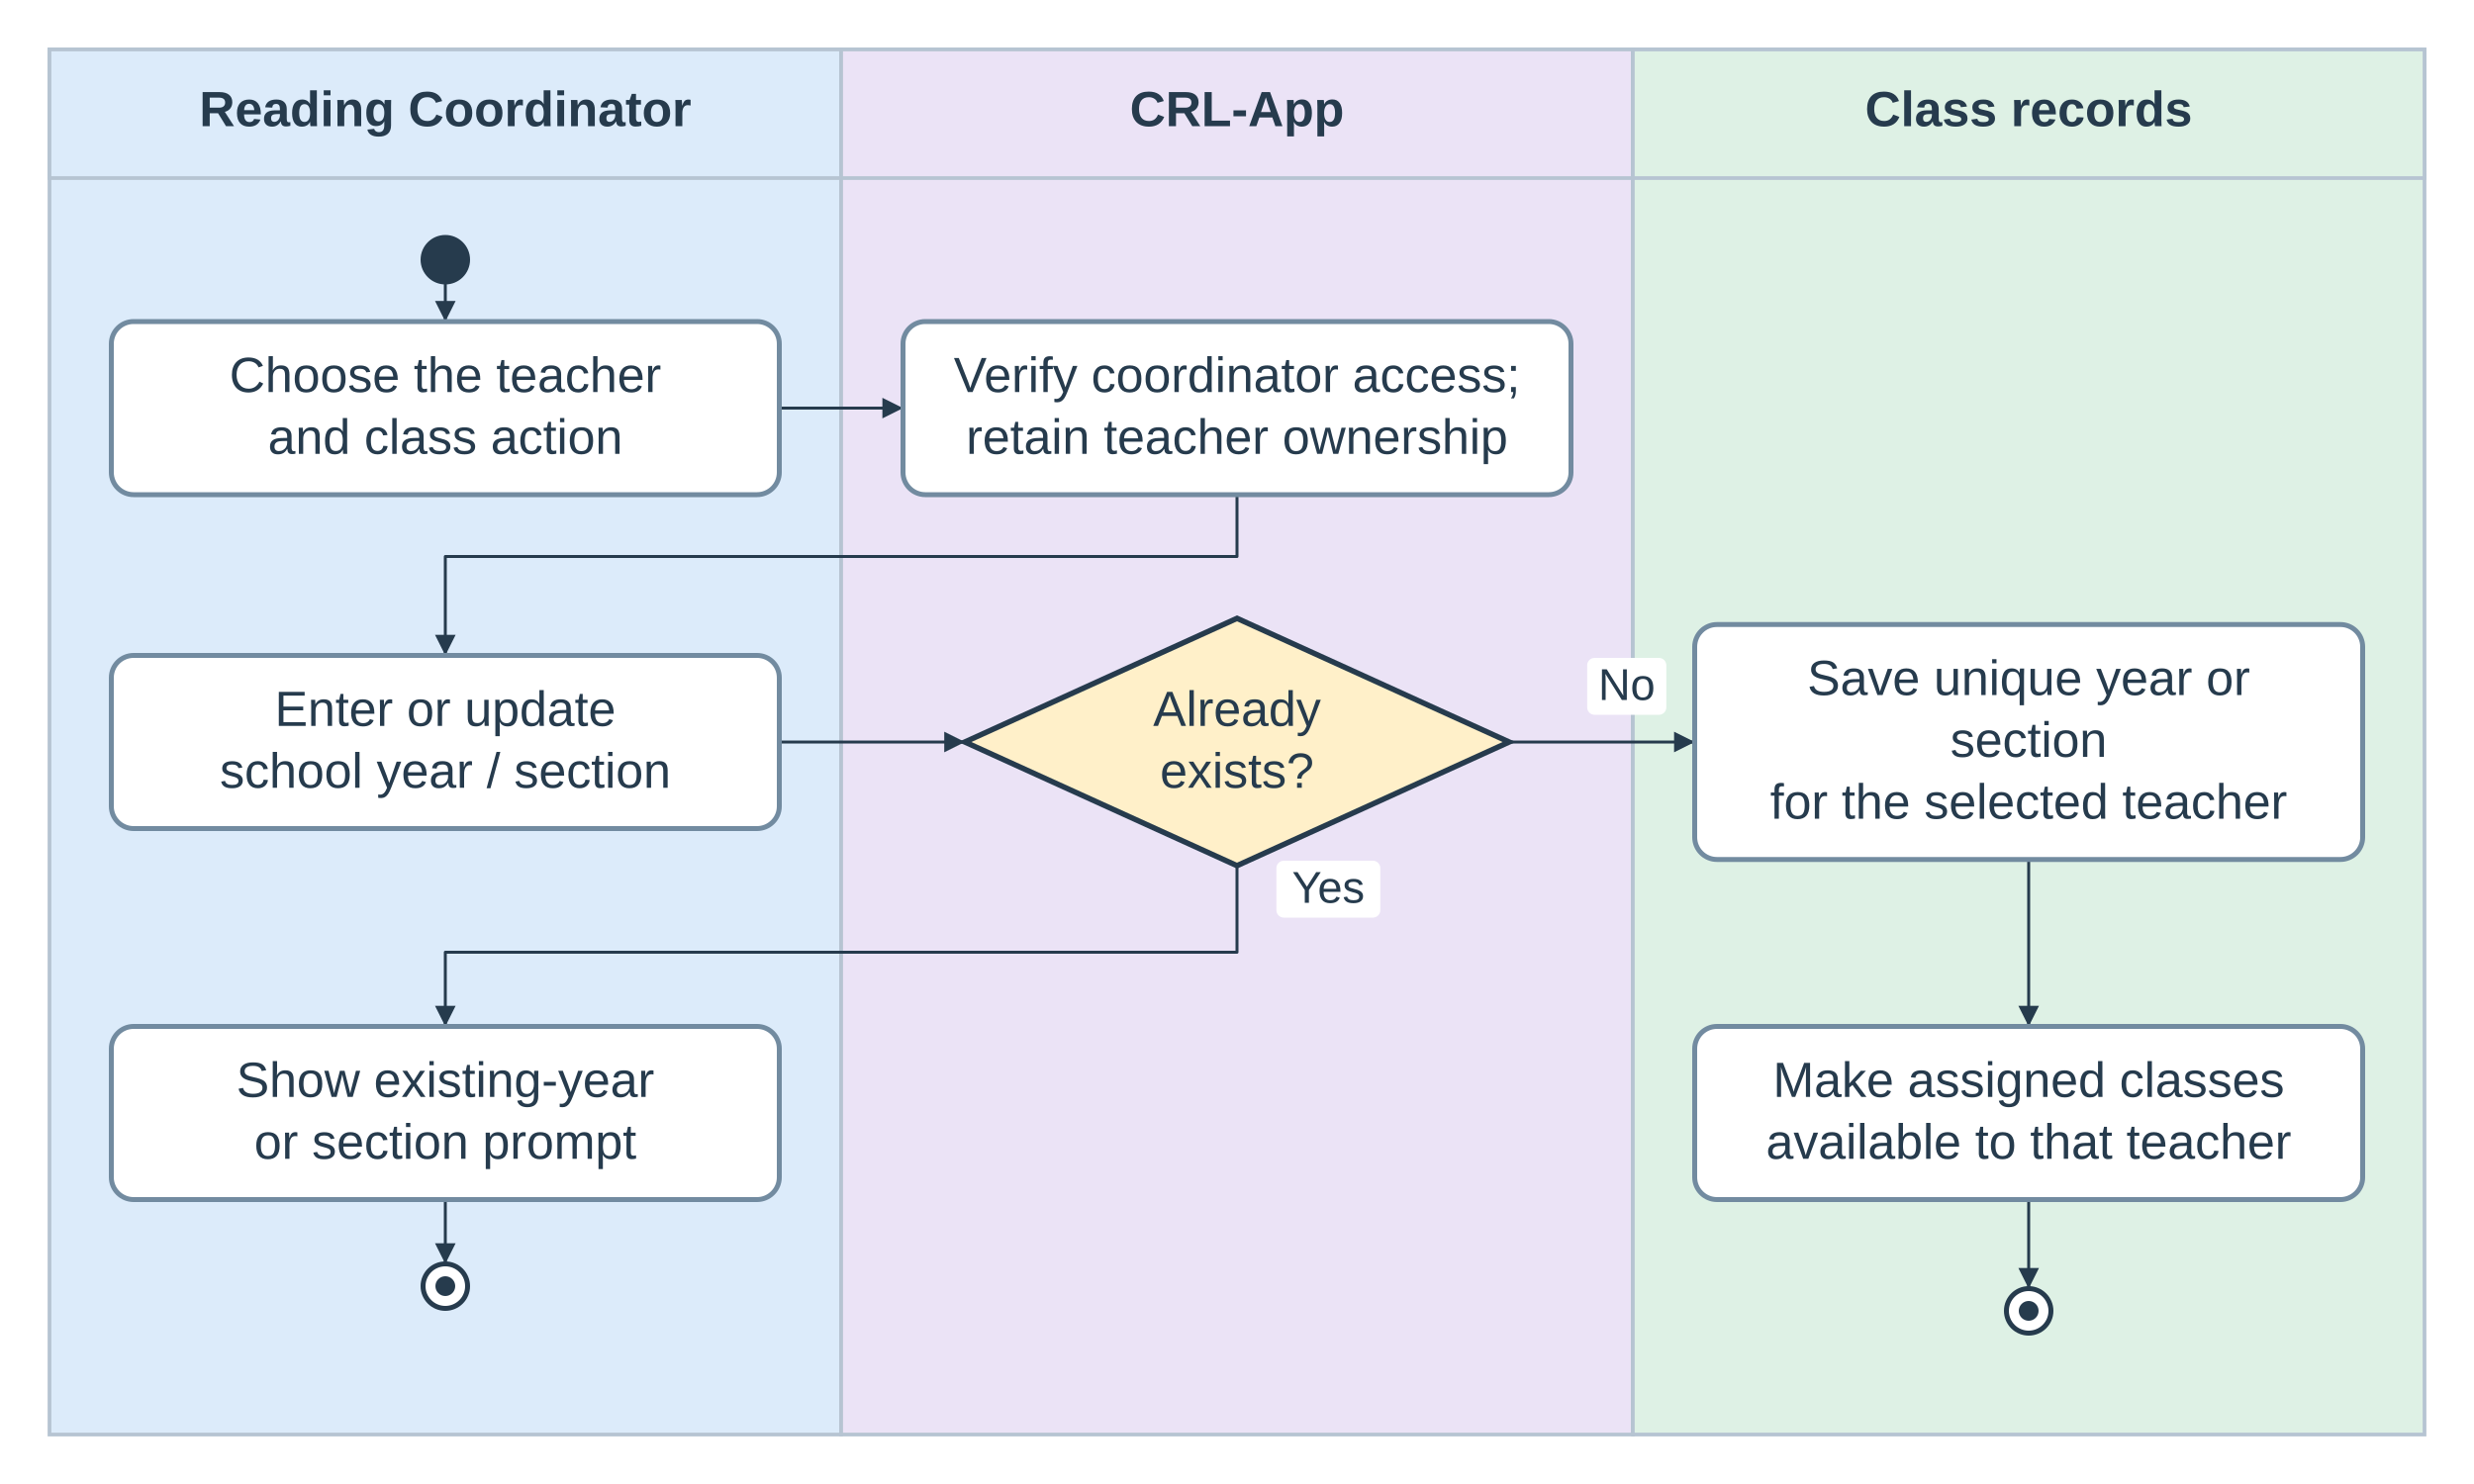
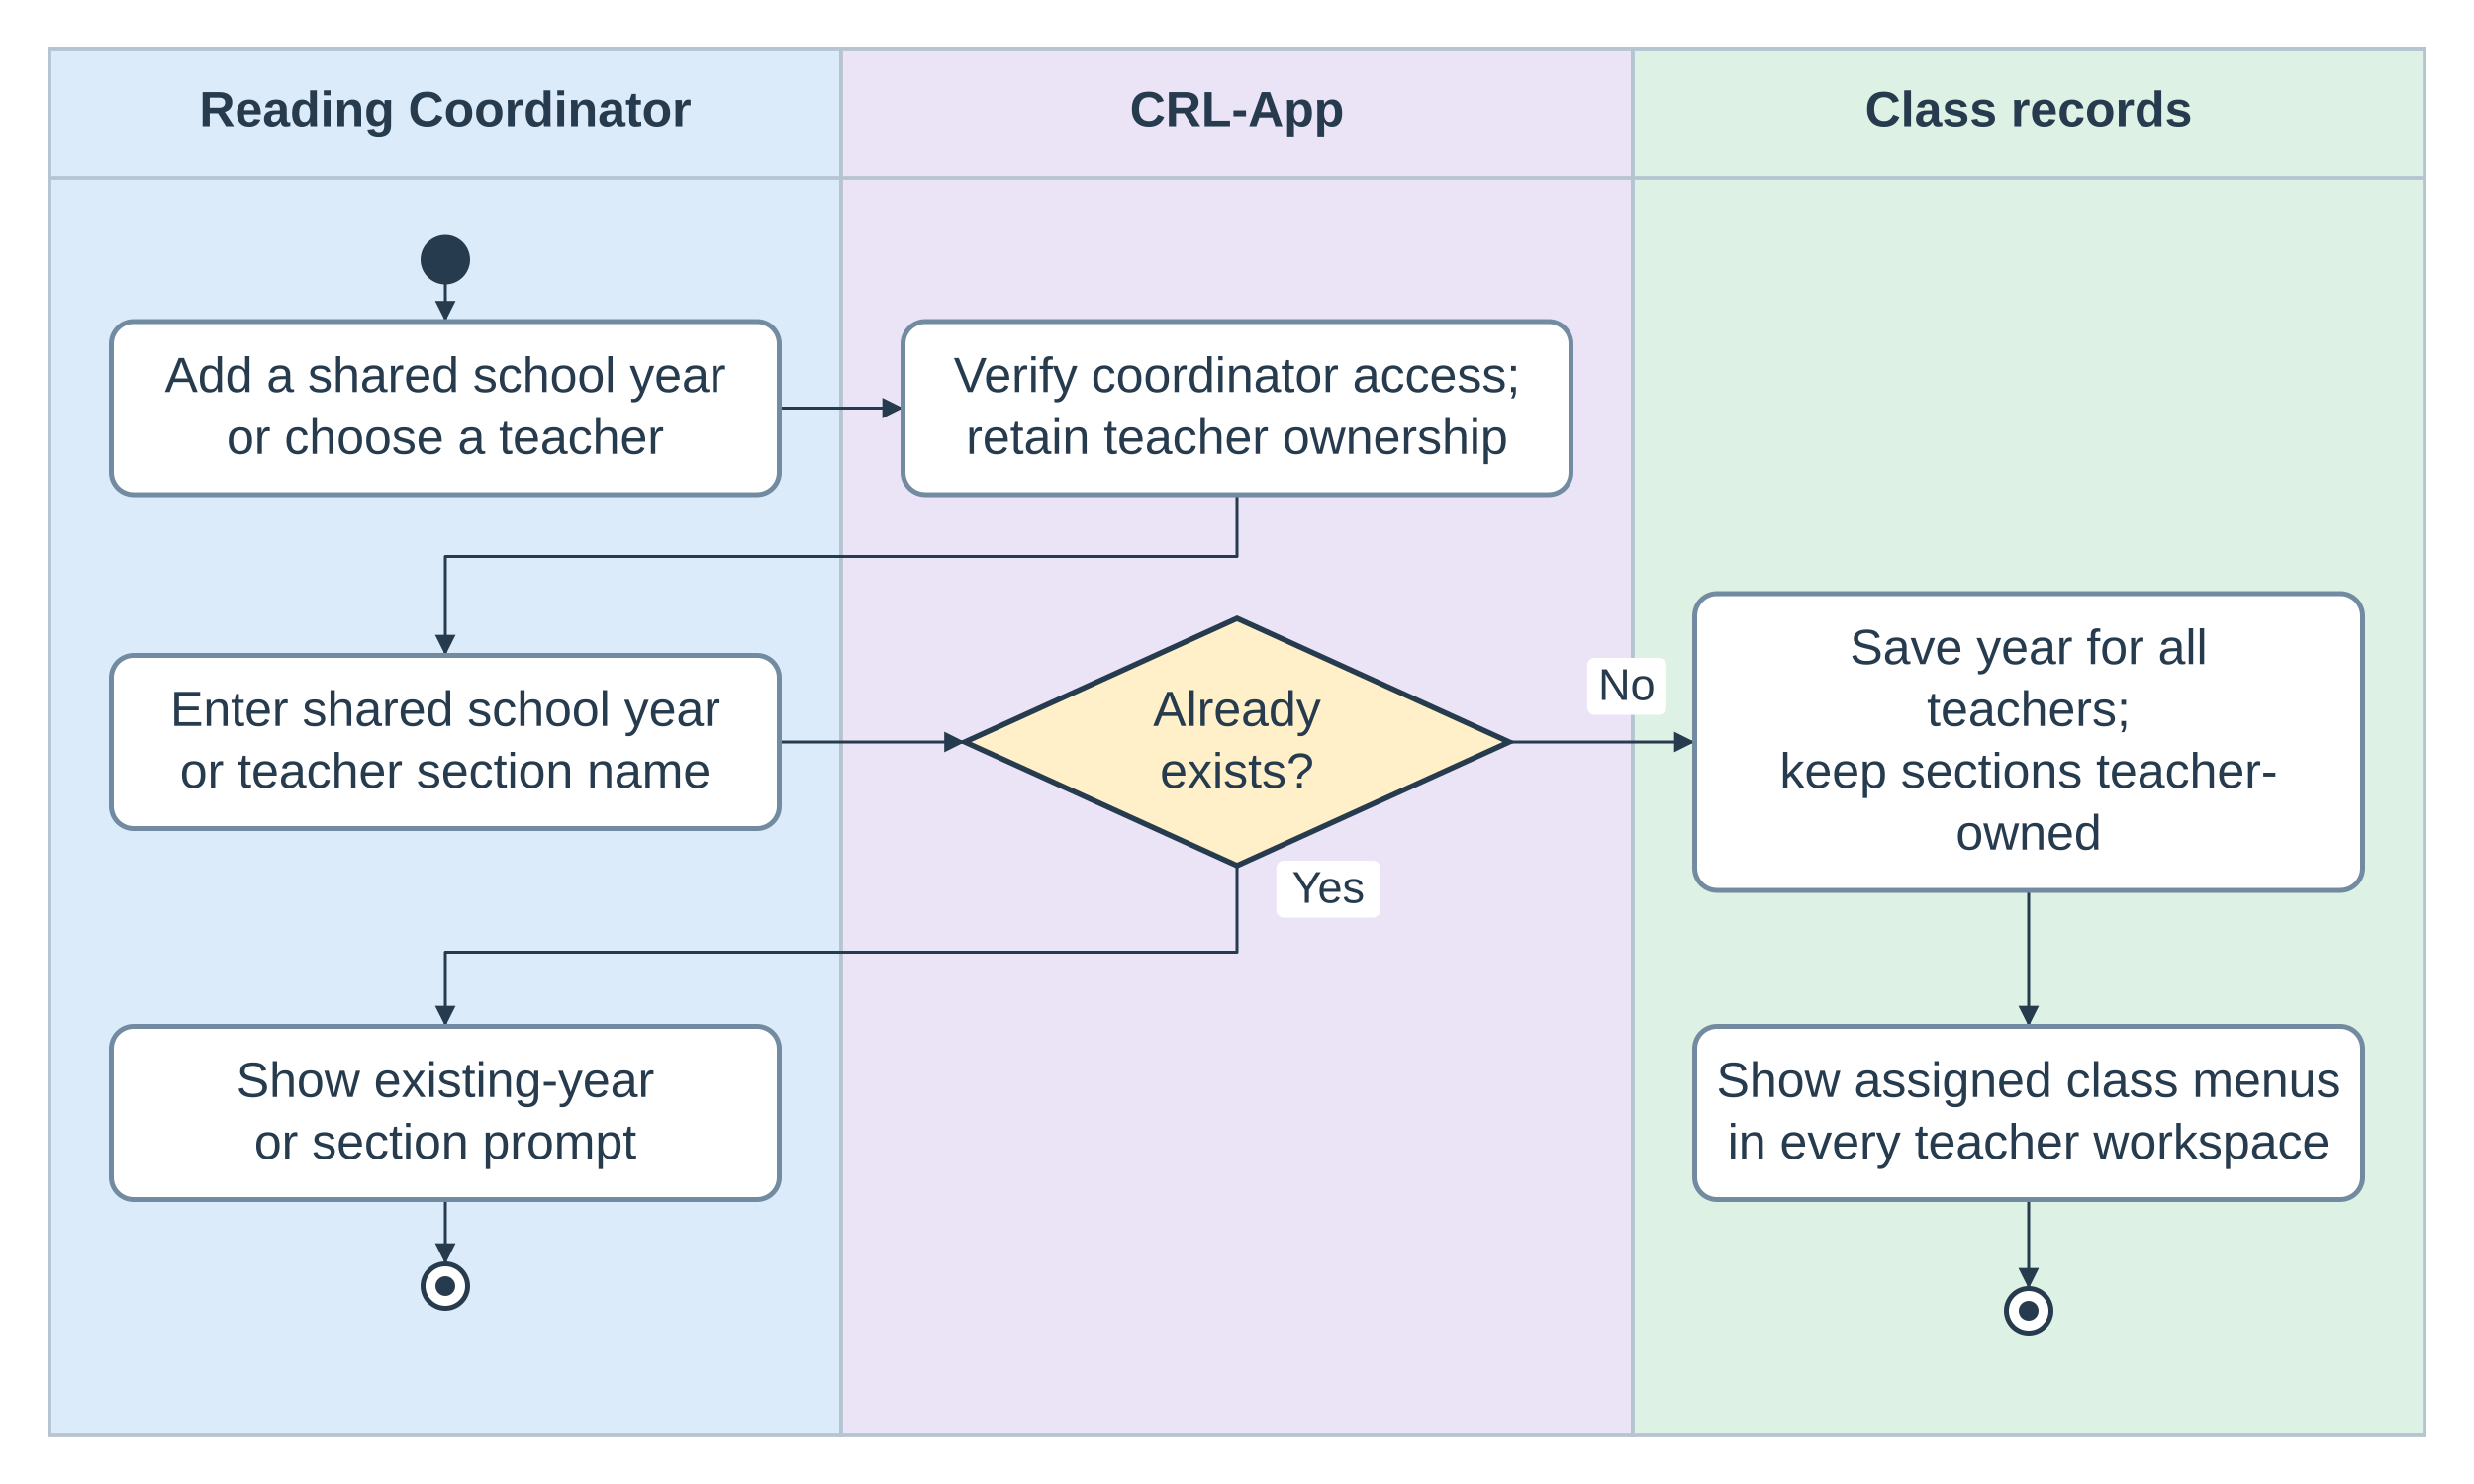
<svg xmlns="http://www.w3.org/2000/svg" width="1000" height="600" viewBox="0 0 1000 600">
  <rect width="100%" height="100%" fill="white" />
  <defs>
    <marker id="arrow" viewBox="0 0 12 12" refX="11" refY="6" markerWidth="10" markerHeight="10" markerUnits="userSpaceOnUse" orient="auto-start-reverse">
      <path d="M1,1 L11,6 L1,11 Z" fill="#263b4d" />
    </marker>
  </defs>
  <rect x="20.0" y="20" width="320.0" height="560" rx="0" fill="#dcebfa" stroke="#b6c4d2" stroke-width="1.5" />
  <rect x="20.0" y="20" width="320.0" height="52" rx="0" fill="#dcebfa" stroke="#b6c4d2" stroke-width="1.5" />
  <rect x="340.0" y="20" width="320.0" height="560" rx="0" fill="#ebe3f6" stroke="#b6c4d2" stroke-width="1.5" />
  <rect x="340.0" y="20" width="320.0" height="52" rx="0" fill="#ebe3f6" stroke="#b6c4d2" stroke-width="1.5" />
  <rect x="660.0" y="20" width="320.0" height="560" rx="0" fill="#def1e5" stroke="#b6c4d2" stroke-width="1.5" />
  <rect x="660.0" y="20" width="320.0" height="52" rx="0" fill="#def1e5" stroke="#b6c4d2" stroke-width="1.5" />
  <polyline points="180.0,114.0 180.0,130.0" fill="none" stroke="#263b4d" stroke-width="1.2" stroke-linejoin="round" marker-end="url(#arrow)" />
  <polyline points="315.0,165.0 365.0,165.0" fill="none" stroke="#263b4d" stroke-width="1.2" stroke-linejoin="round" marker-end="url(#arrow)" />
  <polyline points="500.0,200.0 500.0,225 180.0,225 180.0,265.0" fill="none" stroke="#263b4d" stroke-width="1.2" stroke-linejoin="round" marker-end="url(#arrow)" />
  <polyline points="315.0,300.0 390.0,300.0" fill="none" stroke="#263b4d" stroke-width="1.2" stroke-linejoin="round" marker-end="url(#arrow)" />
  <polyline points="500.0,350.0 500.0,385 180.0,385 180.0,415.0" fill="none" stroke="#263b4d" stroke-width="1.2" stroke-linejoin="round" marker-end="url(#arrow)" />
  <polyline points="180.0,485.0 180.0,511.0" fill="none" stroke="#263b4d" stroke-width="1.2" stroke-linejoin="round" marker-end="url(#arrow)" />
  <polyline points="610.0,300.0 685.0,300.0" fill="none" stroke="#263b4d" stroke-width="1.2" stroke-linejoin="round" marker-end="url(#arrow)" />
-   <polyline points="820.0,347.5 820.0,415.0" fill="none" stroke="#263b4d" stroke-width="1.2" stroke-linejoin="round" marker-end="url(#arrow)" />
+   <polyline points="820.0,360.0 820.0,415.0" fill="none" stroke="#263b4d" stroke-width="1.2" stroke-linejoin="round" marker-end="url(#arrow)" />
  <polyline points="820.0,485.0 820.0,521.0" fill="none" stroke="#263b4d" stroke-width="1.2" stroke-linejoin="round" marker-end="url(#arrow)" />
  <text x="180.0" y="51.0" text-anchor="middle" font-family="Arial,sans-serif" font-size="20" fill="#263b4d" font-weight="bold">Reading Coordinator</text>
  <text x="500.0" y="51.0" text-anchor="middle" font-family="Arial,sans-serif" font-size="20" fill="#263b4d" font-weight="bold">CRL-App</text>
  <text x="820.0" y="51.0" text-anchor="middle" font-family="Arial,sans-serif" font-size="20" fill="#263b4d" font-weight="bold">Class records</text>
  <circle cx="180" cy="105" r="9.0" fill="#263b4d" stroke="#263b4d" stroke-width="2" />
  <rect x="45.0" y="130.0" width="270" height="70" rx="9" fill="white" stroke="#728ba0" stroke-width="2" />
-   <text x="180" y="158.5" text-anchor="middle" font-family="Arial,sans-serif" font-size="20" fill="#263b4d">Choose the teacher</text>
-   <text x="180" y="183.5" text-anchor="middle" font-family="Arial,sans-serif" font-size="20" fill="#263b4d">and class action</text>
+   <text x="180" y="158.5" text-anchor="middle" font-family="Arial,sans-serif" font-size="20" fill="#263b4d">Add a shared school year</text>
+   <text x="180" y="183.5" text-anchor="middle" font-family="Arial,sans-serif" font-size="20" fill="#263b4d">or choose a teacher</text>
  <rect x="365.0" y="130.0" width="270" height="70" rx="9" fill="white" stroke="#728ba0" stroke-width="2" />
  <text x="500" y="158.5" text-anchor="middle" font-family="Arial,sans-serif" font-size="20" fill="#263b4d">Verify coordinator access;</text>
  <text x="500" y="183.5" text-anchor="middle" font-family="Arial,sans-serif" font-size="20" fill="#263b4d">retain teacher ownership</text>
  <rect x="45.0" y="265.0" width="270" height="70" rx="9" fill="white" stroke="#728ba0" stroke-width="2" />
-   <text x="180" y="293.5" text-anchor="middle" font-family="Arial,sans-serif" font-size="20" fill="#263b4d">Enter or update</text>
-   <text x="180" y="318.5" text-anchor="middle" font-family="Arial,sans-serif" font-size="20" fill="#263b4d">school year / section</text>
+   <text x="180" y="293.5" text-anchor="middle" font-family="Arial,sans-serif" font-size="20" fill="#263b4d">Enter shared school year</text>
+   <text x="180" y="318.5" text-anchor="middle" font-family="Arial,sans-serif" font-size="20" fill="#263b4d">or teacher section name</text>
  <polygon points="500,250.0 610.0,300 500,350.0 390.0,300" fill="#fff0c9" stroke="#263b4d" stroke-width="2.2" />
  <text x="500" y="293.5" text-anchor="middle" font-family="Arial,sans-serif" font-size="20" fill="#263b4d">Already</text>
  <text x="500" y="318.5" text-anchor="middle" font-family="Arial,sans-serif" font-size="20" fill="#263b4d">exists?</text>
  <rect x="45.0" y="415.0" width="270" height="70" rx="9" fill="white" stroke="#728ba0" stroke-width="2" />
  <text x="180" y="443.5" text-anchor="middle" font-family="Arial,sans-serif" font-size="20" fill="#263b4d">Show existing-year</text>
  <text x="180" y="468.5" text-anchor="middle" font-family="Arial,sans-serif" font-size="20" fill="#263b4d">or section prompt</text>
  <circle cx="180" cy="520" r="9.0" fill="white" stroke="#263b4d" stroke-width="2" />
  <circle cx="180" cy="520" r="4.0" fill="#263b4d" />
-   <rect x="685.0" y="252.5" width="270" height="95" rx="9" fill="white" stroke="#728ba0" stroke-width="2" />
-   <text x="820" y="281.0" text-anchor="middle" font-family="Arial,sans-serif" font-size="20" fill="#263b4d">Save unique year or</text>
-   <text x="820" y="306.0" text-anchor="middle" font-family="Arial,sans-serif" font-size="20" fill="#263b4d">section</text>
-   <text x="820" y="331.0" text-anchor="middle" font-family="Arial,sans-serif" font-size="20" fill="#263b4d">for the selected teacher</text>
+   <rect x="685.0" y="240.0" width="270" height="120" rx="9" fill="white" stroke="#728ba0" stroke-width="2" />
+   <text x="820" y="268.5" text-anchor="middle" font-family="Arial,sans-serif" font-size="20" fill="#263b4d">Save year for all</text>
+   <text x="820" y="293.5" text-anchor="middle" font-family="Arial,sans-serif" font-size="20" fill="#263b4d">teachers;</text>
+   <text x="820" y="318.5" text-anchor="middle" font-family="Arial,sans-serif" font-size="20" fill="#263b4d">keep sections teacher-</text>
+   <text x="820" y="343.5" text-anchor="middle" font-family="Arial,sans-serif" font-size="20" fill="#263b4d">owned</text>
  <rect x="685.0" y="415.0" width="270" height="70" rx="9" fill="white" stroke="#728ba0" stroke-width="2" />
-   <text x="820" y="443.5" text-anchor="middle" font-family="Arial,sans-serif" font-size="20" fill="#263b4d">Make assigned classes</text>
-   <text x="820" y="468.5" text-anchor="middle" font-family="Arial,sans-serif" font-size="20" fill="#263b4d">available to that teacher</text>
+   <text x="820" y="443.5" text-anchor="middle" font-family="Arial,sans-serif" font-size="20" fill="#263b4d">Show assigned class menus</text>
+   <text x="820" y="468.5" text-anchor="middle" font-family="Arial,sans-serif" font-size="20" fill="#263b4d">in every teacher workspace</text>
  <circle cx="820" cy="530" r="9.0" fill="white" stroke="#263b4d" stroke-width="2" />
  <circle cx="820" cy="530" r="4.0" fill="#263b4d" />
  <rect x="515.923" y="348" width="42" height="23" rx="3" fill="white" />
  <text x="536.923" y="365" text-anchor="middle" font-family="Arial,sans-serif" font-size="18" fill="#263b4d">Yes</text>
  <rect x="641.538" y="266" width="32" height="23" rx="3" fill="white" />
  <text x="657.538" y="283" text-anchor="middle" font-family="Arial,sans-serif" font-size="18" fill="#263b4d">No</text>
</svg>
